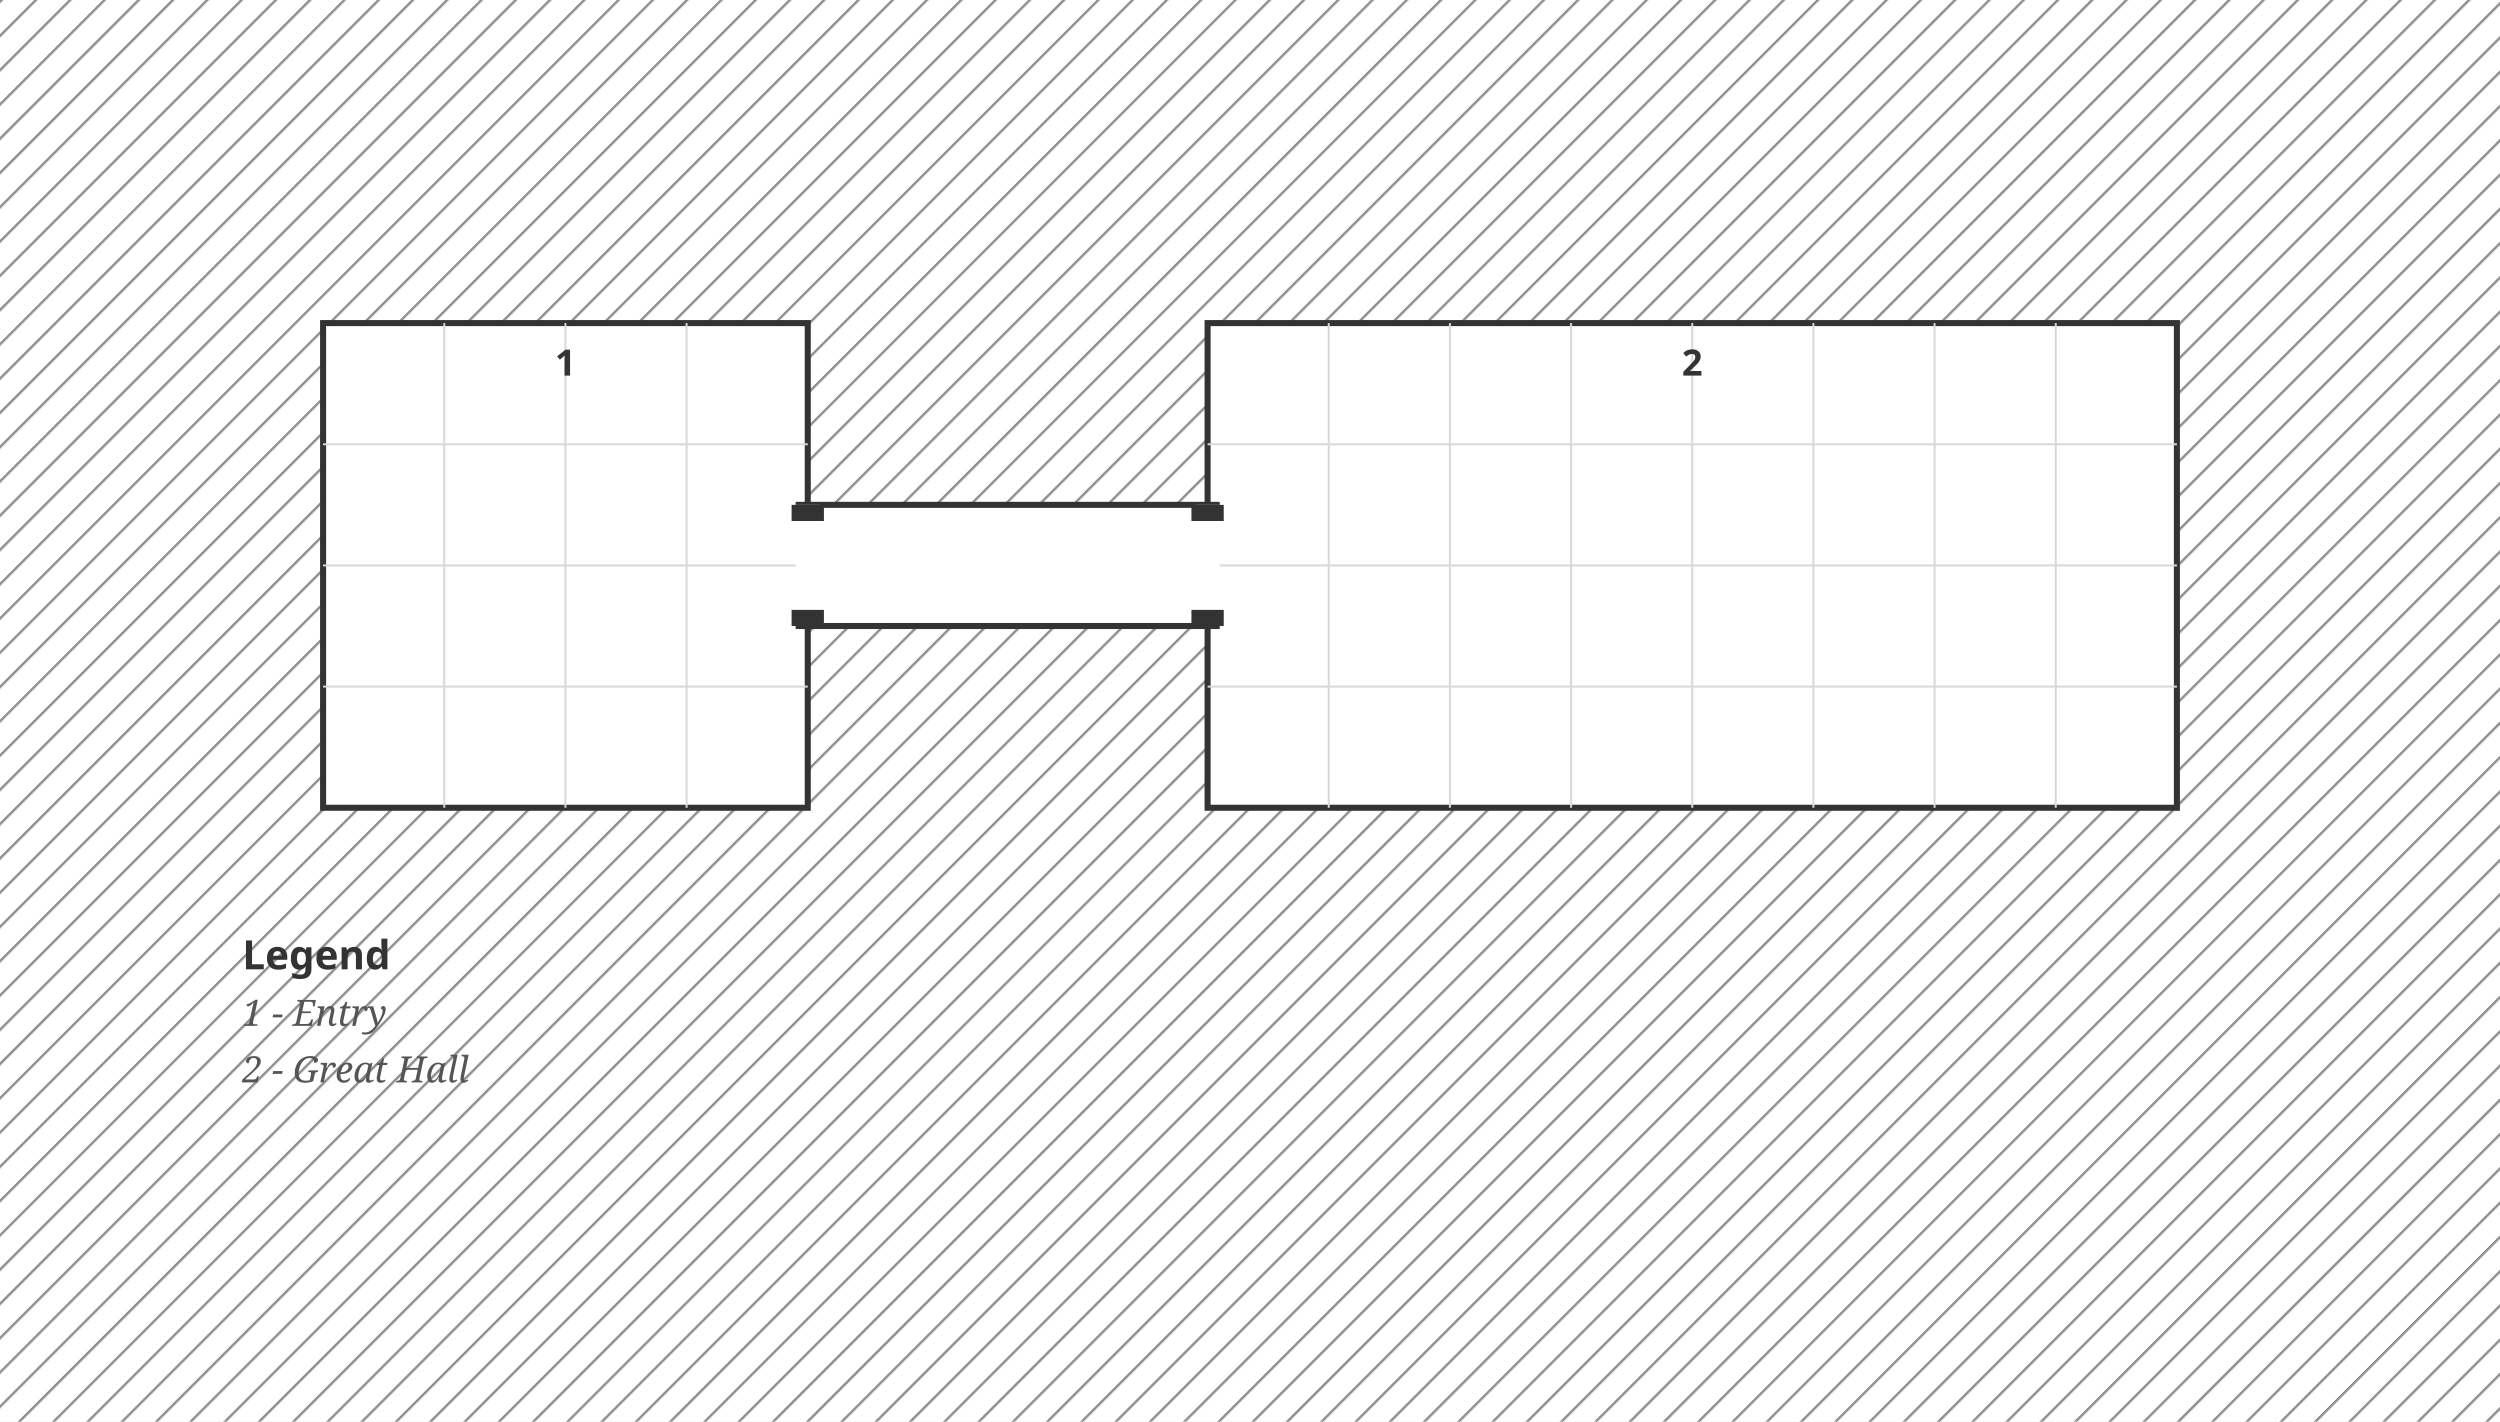
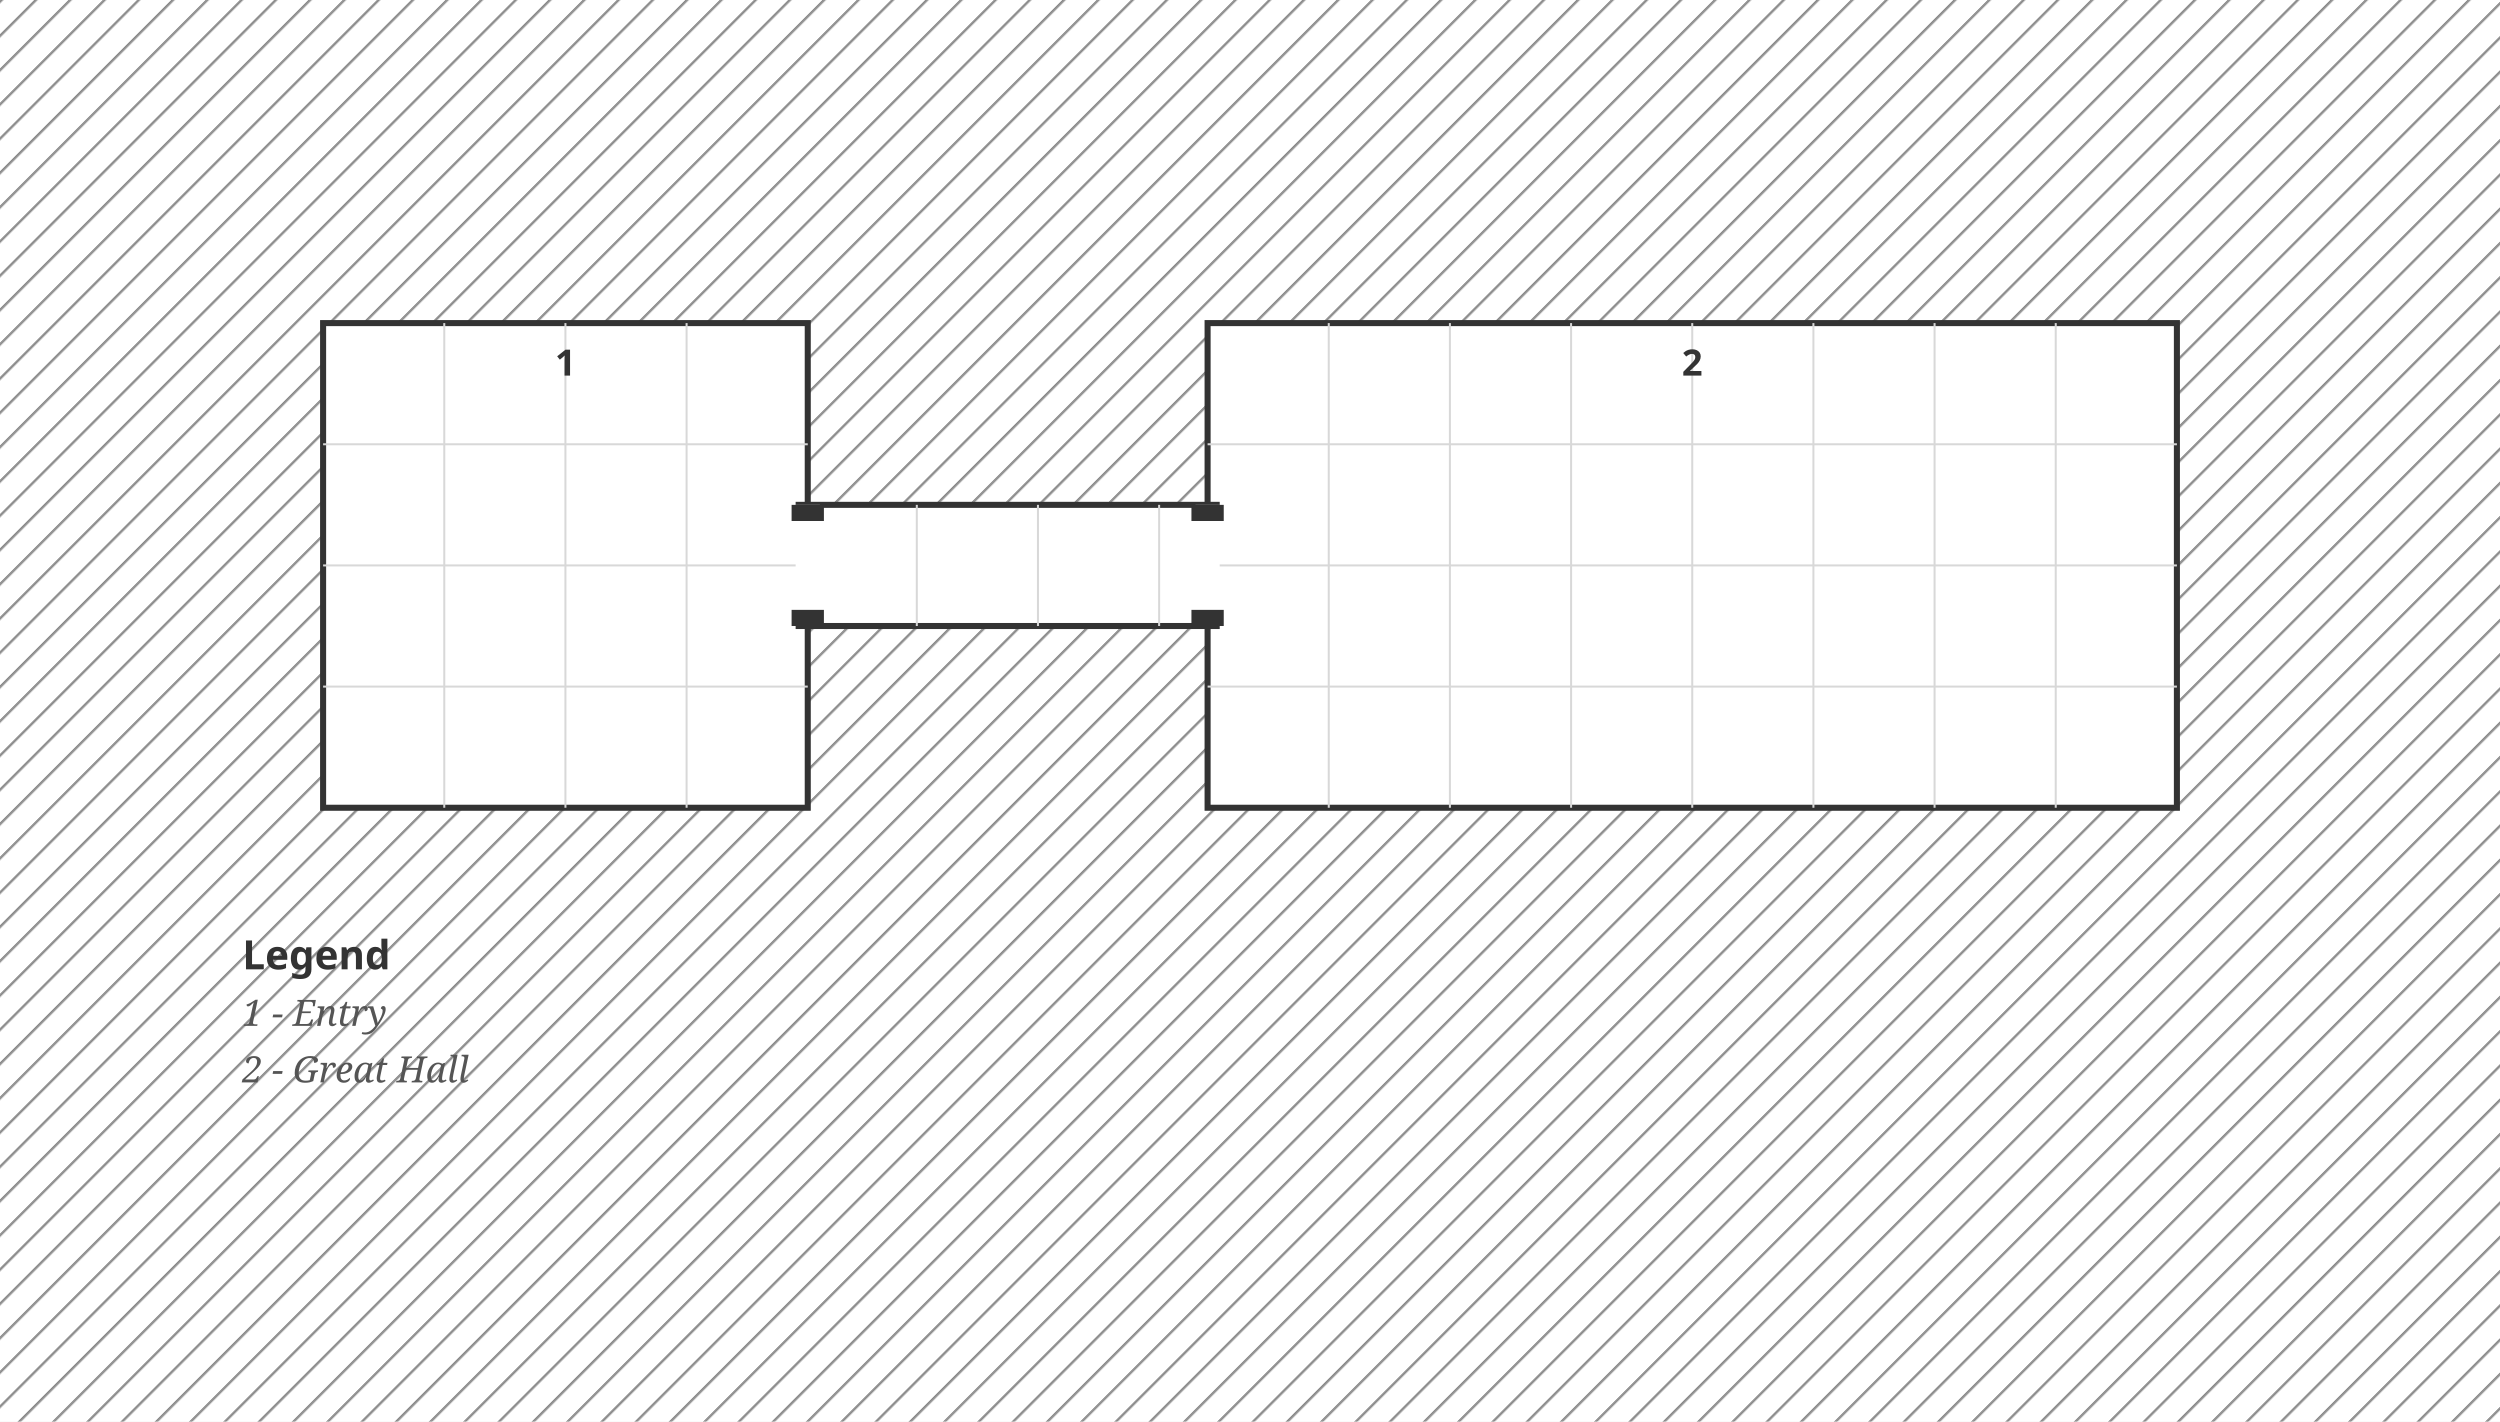
<svg xmlns="http://www.w3.org/2000/svg" viewBox="-140 -140 619 352" width="619" height="352">
  <defs>
    <pattern id="hatch" width="6" height="6" patternTransform="rotate(45 0 0)" patternUnits="userSpaceOnUse">
      <line x1="0" y1="0" x2="0" y2="6" stroke="#888" stroke-width="1.2" />
    </pattern>
    <symbol id="door-open" viewBox="0 0 30 30">
      <rect x="0" y="12" width="30" height="6" fill="white" />
      <rect x="0" y="11" width="4" height="8" fill="#333" />
      <rect x="26" y="11" width="4" height="8" fill="#333" />
    </symbol>
+     <symbol id="door-closed" viewBox="0 0 30 30">
+       <rect x="0" y="12" width="30" height="6" fill="white" />
+       <rect x="2" y="13" width="26" height="4" fill="#333" />
+     </symbol>
    <symbol id="door-locked" viewBox="0 0 30 30">
      <rect x="0" y="12" width="30" height="6" fill="white" />
      <rect x="2" y="11" width="26" height="8" fill="#333" />
      <rect x="4" y="13" width="22" height="4" fill="white" />
    </symbol>
    <symbol id="door-secret" viewBox="0 0 30 30">
      <line x1="0" y1="15" x2="30" y2="15" stroke="#888" stroke-width="1.2" stroke-dasharray="6,6" />
-     </symbol>
-     <symbol id="door-barred" viewBox="0 0 30 30">
-       <rect x="0" y="12" width="30" height="6" fill="white" />
-       <rect x="2" y="11" width="26" height="8" fill="#555" />
-       <line x1="8" y1="11" x2="8" y2="19" stroke="white" stroke-width="2" />
-       <line x1="15" y1="11" x2="15" y2="19" stroke="white" stroke-width="2" />
-       <line x1="22" y1="11" x2="22" y2="19" stroke="white" stroke-width="2" />
-     </symbol>
-     <symbol id="door-double" viewBox="0 0 30 30">
-       <rect x="0" y="12" width="30" height="6" fill="white" />
-       <rect x="0" y="11" width="3" height="8" fill="#333" />
-       <rect x="27" y="11" width="3" height="8" fill="#333" />
-       <line x1="15" y1="11" x2="15" y2="19" stroke="#333" stroke-width="1" />
-       <circle cx="11" cy="15" r="1.5" fill="#333" />
-       <circle cx="19" cy="15" r="1.5" fill="#333" />
-     </symbol>
-     <symbol id="door-doorway" viewBox="0 0 30 30">
-       <rect x="0" y="12" width="30" height="6" fill="white" />
-     </symbol>
-     <symbol id="door-portcullis" viewBox="0 0 30 30">
-       <rect x="0" y="12" width="30" height="6" fill="white" />
-       <rect x="0" y="11" width="4" height="8" fill="#333" />
-       <rect x="26" y="11" width="4" height="8" fill="#333" />
-       <line x1="9" y1="11" x2="9" y2="19" stroke="#333" stroke-width="1.2" />
-       <line x1="15" y1="11" x2="15" y2="19" stroke="#333" stroke-width="1.2" />
-       <line x1="21" y1="11" x2="21" y2="19" stroke="#333" stroke-width="1.2" />
    </symbol>
    <symbol id="feat-ladder" viewBox="0 0 30 30">
      <line x1="8" y1="3" x2="8" y2="27" stroke="#333" stroke-width="1.5" />
      <line x1="22" y1="3" x2="22" y2="27" stroke="#333" stroke-width="1.5" />
      <line x1="8" y1="7" x2="22" y2="7" stroke="#333" stroke-width="1" />
      <line x1="8" y1="13" x2="22" y2="13" stroke="#333" stroke-width="1" />
      <line x1="8" y1="19" x2="22" y2="19" stroke="#333" stroke-width="1" />
      <line x1="8" y1="25" x2="22" y2="25" stroke="#333" stroke-width="1" />
    </symbol>
    <symbol id="feat-pillar" viewBox="0 0 30 30">
      <circle cx="15" cy="15" r="10" fill="#666" stroke="#333" stroke-width="1" />
      <circle cx="15" cy="15" r="7" fill="#888" />
    </symbol>
    <symbol id="feat-statue" viewBox="0 0 30 30">
      <polygon points="15,3 27,15 15,27 3,15" fill="#ccc" stroke="#333" stroke-width="1.2" />
      <line x1="15" y1="7" x2="15" y2="23" stroke="#333" stroke-width="0.8" />
      <line x1="7" y1="15" x2="23" y2="15" stroke="#333" stroke-width="0.8" />
    </symbol>
    <symbol id="feat-pool" viewBox="0 0 30 30">
      <rect x="2" y="2" width="26" height="26" rx="8" fill="white" stroke="#99c" stroke-width="1" />
      <path d="M 6 10 Q 10 7 14 10 Q 18 13 22 10" fill="none" stroke="#99c" stroke-width="1.2" />
      <path d="M 6 16 Q 10 13 14 16 Q 18 19 22 16" fill="none" stroke="#99c" stroke-width="1.2" />
      <path d="M 6 22 Q 10 19 14 22 Q 18 25 22 22" fill="none" stroke="#99c" stroke-width="1.2" />
    </symbol>
    <symbol id="feat-stream" viewBox="0 0 30 30">
      <path d="M 0 12 Q 5 8 10 14 Q 15 20 20 14 Q 25 8 30 12" fill="none" stroke="#99c" stroke-width="1.8" />
      <path d="M 0 18 Q 5 14 10 20 Q 15 26 20 20 Q 25 14 30 18" fill="none" stroke="#99c" stroke-width="1.8" />
    </symbol>
    <symbol id="feat-stalactite" viewBox="0 0 30 30">
      <polygon points="7,2  4,16  10,16" fill="#666" />
      <polygon points="15,2 12,13  18,13" fill="#666" />
      <polygon points="23,2 20,18  26,18" fill="#666" />
    </symbol>
    <symbol id="feat-stalagmite" viewBox="0 0 30 30">
      <polygon points="7,28  4,14  10,14" fill="#666" />
      <polygon points="15,28 12,17  18,17" fill="#666" />
      <polygon points="23,28 20,12  26,12" fill="#666" />
    </symbol>
    <symbol id="feat-crevasse" viewBox="0 0 30 30">
      <polygon points="0,15 5,10 9,16 13,8 17,18 21,9 25,16 30,15 30,20 25,20 21,14 17,23 13,13 9,21 5,15 0,20" fill="#555" stroke="#333" stroke-width="0.5" />
    </symbol>
    <symbol id="feat-window" viewBox="0 0 30 6">
      <rect x="0" y="0" width="30" height="6" fill="white" />
      <rect x="0" y="1" width="8" height="4" fill="#cce" stroke="#99c" stroke-width="0.5" />
      <rect x="11" y="1" width="8" height="4" fill="#cce" stroke="#99c" stroke-width="0.5" />
      <rect x="22" y="1" width="8" height="4" fill="#cce" stroke="#99c" stroke-width="0.5" />
    </symbol>
    <symbol id="feat-arrow-slit" viewBox="0 0 30 6">
      <rect x="0" y="0" width="30" height="6" fill="white" />
      <rect x="12" y="1" width="6" height="4" fill="#555" />
    </symbol>
-     <symbol id="feat-exit" viewBox="0 0 30 6">
-       <rect x="0" y="0" width="30" height="6" fill="white" />
-       <polygon points="12,1 18,1 15,5" fill="#333" />
-     </symbol>
    <symbol id="feat-illusory-wall" viewBox="0 0 30 4">
      <line x1="0" y1="2" x2="30" y2="2" stroke="#888" stroke-width="1.5" stroke-dasharray="4,3" />
    </symbol>
    <symbol id="feat-fireplace" viewBox="0 0 30 20">
      <rect x="0" y="0" width="30" height="20" fill="#555" stroke="#333" stroke-width="1" />
      <path d="M 7 19 L 7 8 A 8 8 0 0 1 23 8 L 23 19 Z" fill="white" />
      <path d="M 11 17 Q 15 9 19 17" fill="none" stroke="#c63" stroke-width="1.5" />
    </symbol>
    <symbol id="feat-bed" viewBox="0 0 30 24">
      <rect x="1" y="1" width="28" height="22" fill="white" stroke="#333" stroke-width="1" />
      <rect x="1" y="1" width="28" height="7" fill="#ddd" stroke="#333" stroke-width="0.5" />
      <circle cx="8" cy="5" r="3" fill="white" stroke="#333" stroke-width="0.5" />
      <circle cx="22" cy="5" r="3" fill="white" stroke="#333" stroke-width="0.5" />
    </symbol>
    <symbol id="feat-curtain" viewBox="0 0 30 16">
      <line x1="0" y1="2" x2="30" y2="2" stroke="#333" stroke-width="1.5" />
      <path d="M 0 2 Q 3 14 6 8 Q 9 2 12 14 Q 15 2 18 14 Q 21 2 24 14 Q 27 2 30 8" fill="none" stroke="#333" stroke-width="1.2" />
    </symbol>
  </defs>
  <rect x="-140" y="-140" width="619" height="352" fill="white" />
  <rect x="-140" y="-140" width="619" height="352" fill="url(#hatch)" />
  <rect x="57" y="-15" width="105" height="30" fill="white" />
  <rect x="-60" y="-60" width="120" height="120" fill="white" />
  <rect x="159" y="-60" width="240" height="120" fill="white" />
  <line x1="57" y1="-15" x2="162" y2="-15" stroke="#333" stroke-width="1.5" />
  <line x1="57" y1="15" x2="162" y2="15" stroke="#333" stroke-width="1.5" />
  <rect x="-60" y="-60" width="120" height="120" fill="none" stroke="#333" stroke-width="1.5" />
  <rect x="159" y="-60" width="240" height="120" fill="none" stroke="#333" stroke-width="1.5" />
  <line x1="-30" y1="-60" x2="-30" y2="60" stroke="#d8d8d8" stroke-width="0.5" />
  <line x1="0" y1="-60" x2="0" y2="60" stroke="#d8d8d8" stroke-width="0.5" />
  <line x1="30" y1="-60" x2="30" y2="60" stroke="#d8d8d8" stroke-width="0.5" />
  <line x1="-60" y1="-30" x2="60" y2="-30" stroke="#d8d8d8" stroke-width="0.5" />
  <line x1="-60" y1="0" x2="60" y2="0" stroke="#d8d8d8" stroke-width="0.5" />
  <line x1="-60" y1="30" x2="60" y2="30" stroke="#d8d8d8" stroke-width="0.5" />
  <line x1="189" y1="-60" x2="189" y2="60" stroke="#d8d8d8" stroke-width="0.5" />
  <line x1="219" y1="-60" x2="219" y2="60" stroke="#d8d8d8" stroke-width="0.5" />
  <line x1="249" y1="-60" x2="249" y2="60" stroke="#d8d8d8" stroke-width="0.5" />
  <line x1="279" y1="-60" x2="279" y2="60" stroke="#d8d8d8" stroke-width="0.5" />
  <line x1="309" y1="-60" x2="309" y2="60" stroke="#d8d8d8" stroke-width="0.5" />
  <line x1="339" y1="-60" x2="339" y2="60" stroke="#d8d8d8" stroke-width="0.5" />
  <line x1="369" y1="-60" x2="369" y2="60" stroke="#d8d8d8" stroke-width="0.5" />
  <line x1="159" y1="-30" x2="399" y2="-30" stroke="#d8d8d8" stroke-width="0.5" />
  <line x1="159" y1="0" x2="399" y2="0" stroke="#d8d8d8" stroke-width="0.5" />
  <line x1="159" y1="30" x2="399" y2="30" stroke="#d8d8d8" stroke-width="0.5" />
+   <line x1="87" y1="-15" x2="87" y2="15" stroke="#d8d8d8" stroke-width="0.5" />
+   <line x1="117" y1="-15" x2="117" y2="15" stroke="#d8d8d8" stroke-width="0.5" />
+   <line x1="147" y1="-15" x2="147" y2="15" stroke="#d8d8d8" stroke-width="0.5" />
  <use href="#door-open" x="45" y="-15" width="30" height="30" preserveAspectRatio="none" transform="rotate(90,60,0)" />
  <use href="#door-open" x="144" y="-15" width="30" height="30" preserveAspectRatio="none" transform="rotate(90,159,0)" />
  <text x="0" y="-47" text-anchor="middle" dominant-baseline="auto" fill="#333" font-size="9" font-family="sans-serif" font-weight="bold">1</text>
  <text x="279" y="-47" text-anchor="middle" dominant-baseline="auto" fill="#333" font-size="9" font-family="sans-serif" font-weight="bold">2</text>
  <text x="-80" y="100" fill="#333" font-size="10" font-family="sans-serif" font-weight="bold">Legend</text>
  <text x="-80" y="114" fill="#555" font-size="9" font-family="serif" font-style="italic">1 - Entry</text>
  <text x="-80" y="128" fill="#555" font-size="9" font-family="serif" font-style="italic">2 - Great Hall</text>
</svg>
